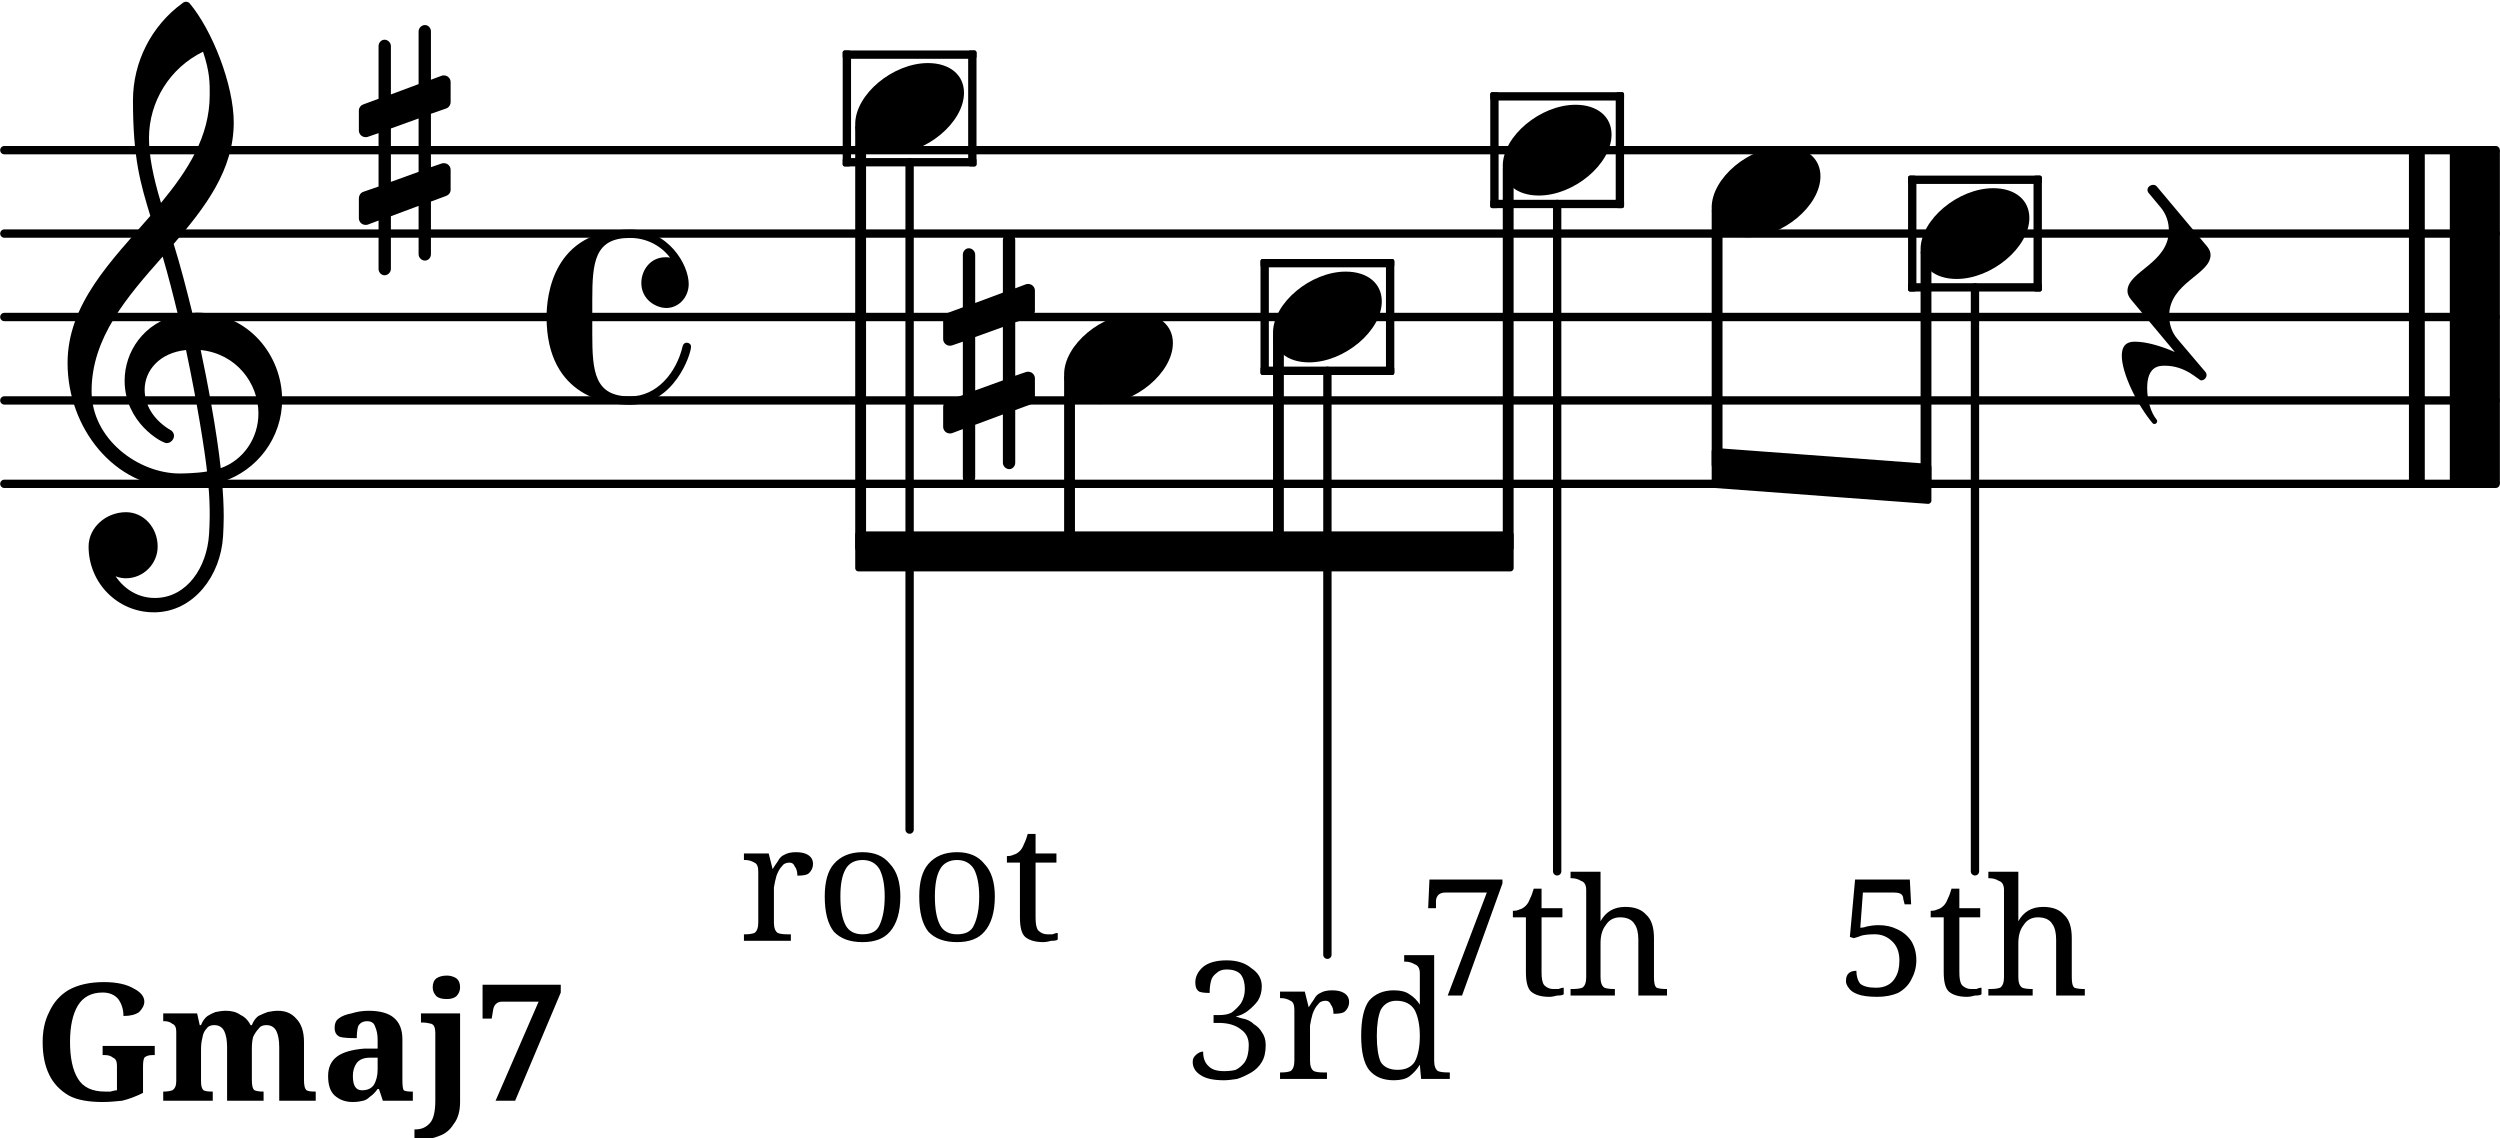
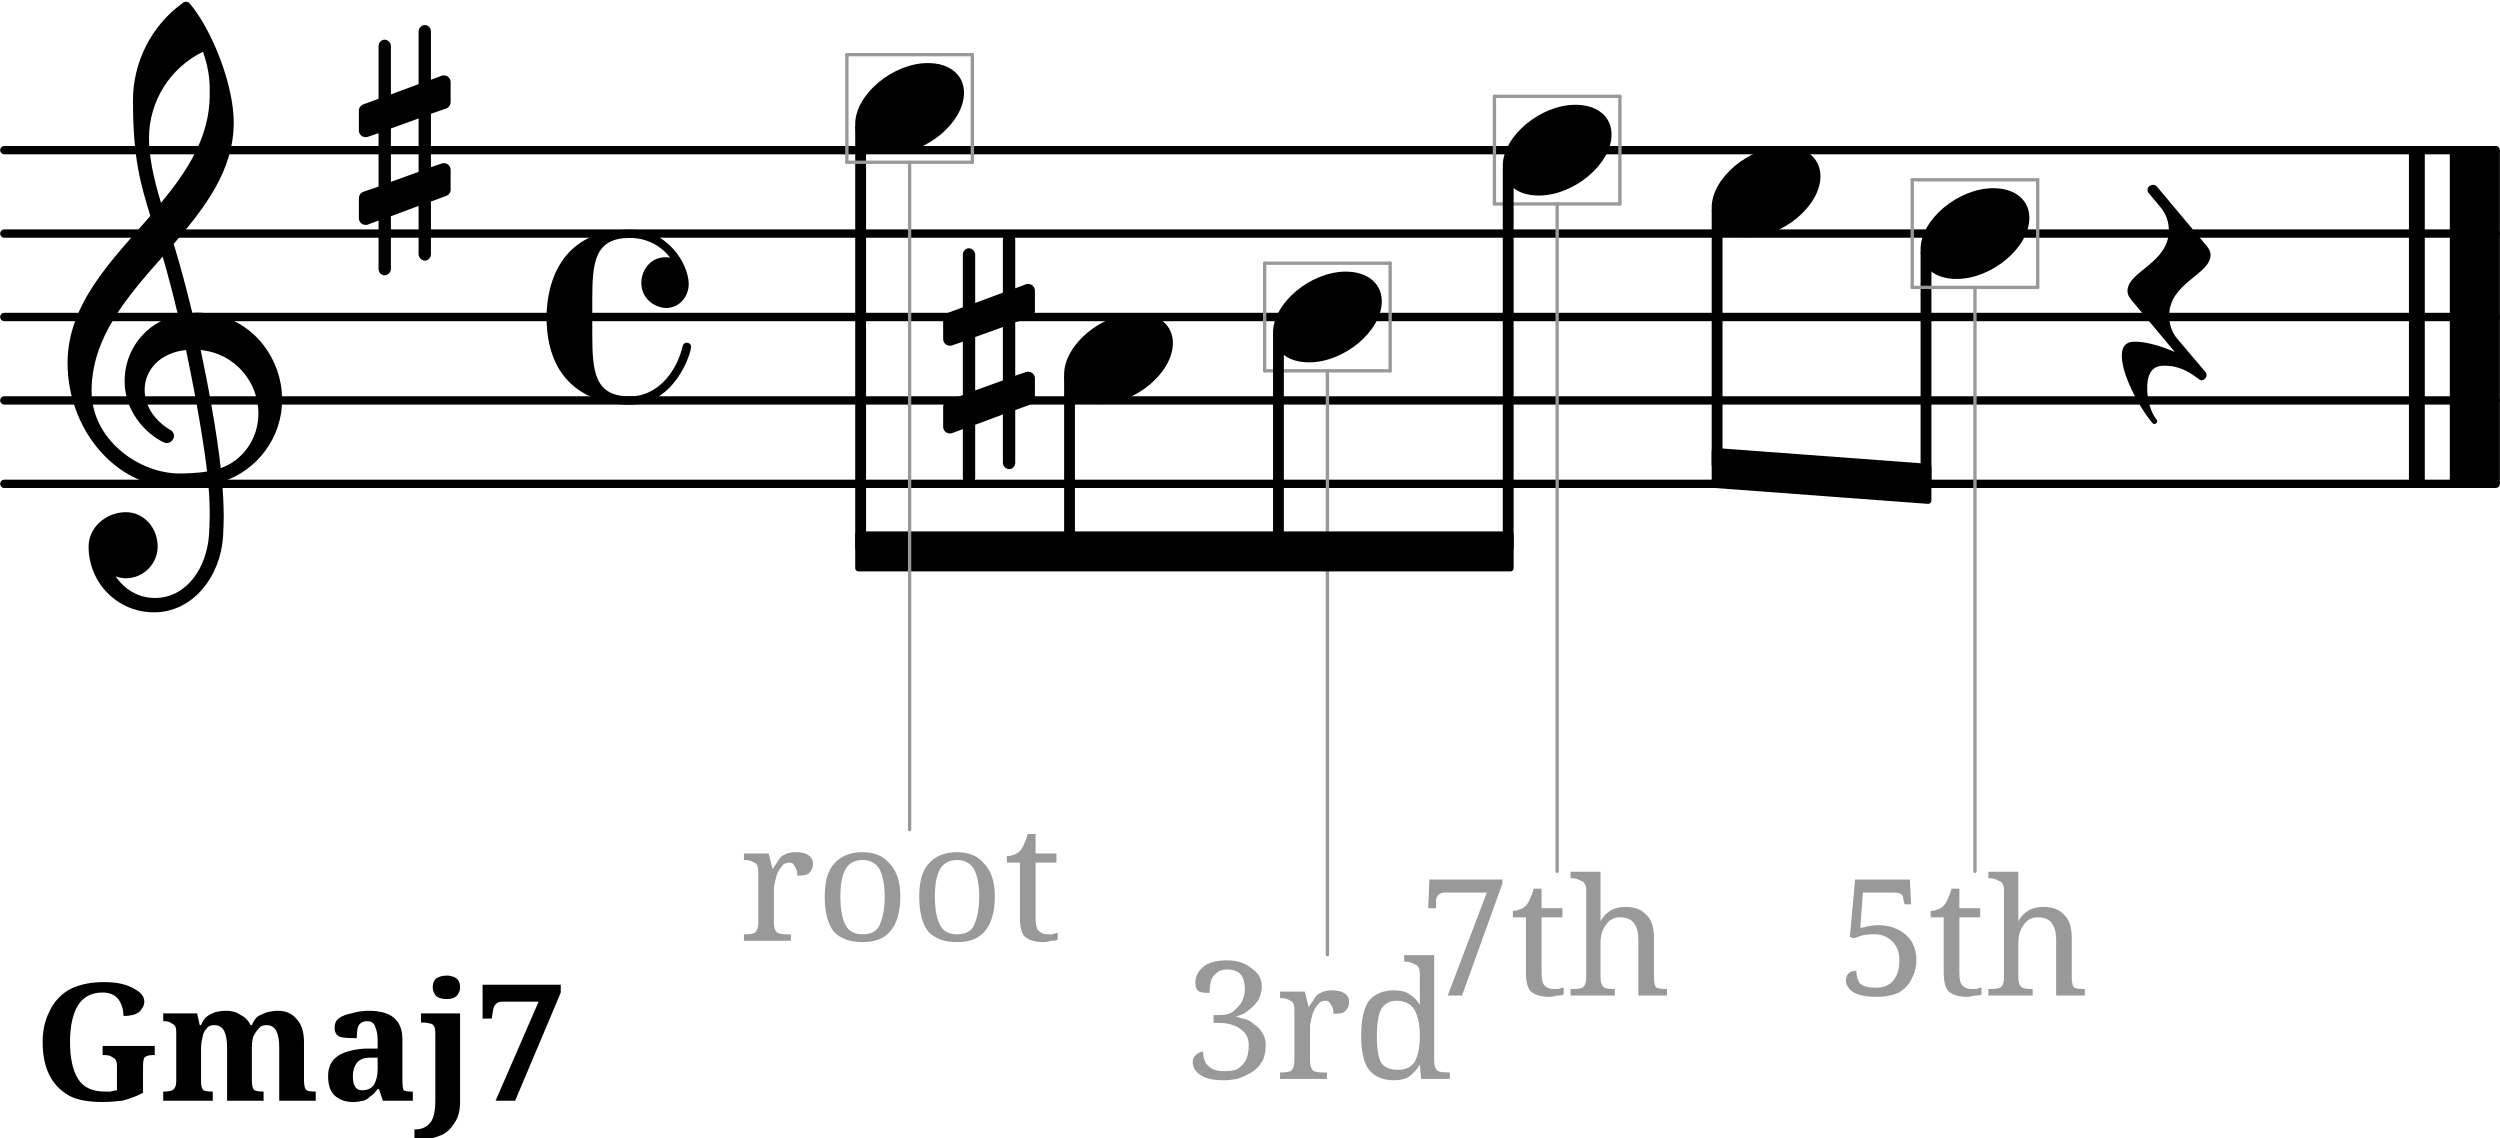
<svg xmlns="http://www.w3.org/2000/svg" xmlns:xlink="http://www.w3.org/1999/xlink" version="1.2" width="52.66mm" height="23.95mm" viewBox="0 -0.021 29.965 13.63">
  <style type="text/css">

tspan { white-space: pre; }

</style>
  <g transform="translate(0, 5.779)">
    <line stroke-linejoin="round" stroke-linecap="round" stroke-width="0.1" stroke="currentColor" x1="0.05" y1="0" x2="29.915" y2="0" />
  </g>
  <g transform="translate(0, 4.779)">
    <line stroke-linejoin="round" stroke-linecap="round" stroke-width="0.1" stroke="currentColor" x1="0.05" y1="0" x2="29.915" y2="0" />
  </g>
  <g transform="translate(0, 3.779)">
    <line stroke-linejoin="round" stroke-linecap="round" stroke-width="0.1" stroke="currentColor" x1="0.05" y1="0" x2="29.915" y2="0" />
  </g>
  <g transform="translate(0, 2.779)">
    <line stroke-linejoin="round" stroke-linecap="round" stroke-width="0.1" stroke="currentColor" x1="0.05" y1="0" x2="29.915" y2="0" />
  </g>
  <g transform="translate(0, 1.779)">
    <line stroke-linejoin="round" stroke-linecap="round" stroke-width="0.1" stroke="currentColor" x1="0.05" y1="0" x2="29.915" y2="0" />
  </g>
  <g transform="translate(29.3653, 3.779)">
    <rect x="0" y="-2" width="0.6" height="4" ry="0" fill="currentColor" />
  </g>
  <g transform="translate(28.8753, 3.779)">
    <rect x="0" y="-2" width="0.19" height="4" ry="0" fill="currentColor" />
  </g>
  <g transform="translate(23.0861, 3.779)">
    <rect x="-0.065" y="-0.814" width="0.13" height="2.809" ry="0.04" fill="currentColor" />
  </g>
-   <a style="color:inherit;" xlink:href="textedit:///workspaces/Build-testing/assets/notation/gmaj7-arpeggio-third.ly:38:4:5">
+   <a style="color:inherit;" xlink:href="textedit:///workspaces/Build-testing/assets/notation/gmaj7-arpeggio-third.ly:40:4:5">
    <g transform="translate(23.0211, 2.779)">
      <path transform="scale(0.004, -0.004)" d="M218 136c66 0 108 -36 108 -89c0 -89 -113 -183 -218 -183c-66 0 -108 36 -108 89c0 89 113 183 218 183z" fill="currentColor" />
    </g>
  </a>
  <g transform="translate(20.5819, 3.779)">
    <rect x="-0.065" y="-1.314" width="0.13" height="3.129" ry="0.04" fill="currentColor" />
  </g>
-   <a style="color:inherit;" xlink:href="textedit:///workspaces/Build-testing/assets/notation/gmaj7-arpeggio-third.ly:36:4:5">
+   <a style="color:inherit;" xlink:href="textedit:///workspaces/Build-testing/assets/notation/gmaj7-arpeggio-third.ly:38:4:5">
    <g transform="translate(20.5169, 2.279)">
      <path transform="scale(0.004, -0.004)" d="M218 136c66 0 108 -36 108 -89c0 -89 -113 -183 -218 -183c-66 0 -108 36 -108 89c0 89 113 183 218 183z" fill="currentColor" />
    </g>
  </a>
-   <g transform="translate(17.0088, 11.9131)">
-     <text font-family="serif" font-size="1.96" text-anchor="start" fill="currentColor">
-       <tspan>7th</tspan>
-     </text>
-   </g>
-   <g transform="translate(18.0126, 1.779)">
-     <line stroke-linejoin="round" stroke-linecap="round" stroke-width="0.1" stroke="currentColor" x1="0.652" y1="0.645" x2="0.652" y2="8.645" />
-   </g>
-   <g transform="translate(18.0126, 1.779)">
-     <rect x="-0.15" y="-0.695" width="1.604" height="0.1" ry="0.025" fill="currentColor" />
-   </g>
-   <g transform="translate(18.0126, 1.779)">
-     <rect x="-0.15" y="0.595" width="1.604" height="0.1" ry="0.025" fill="currentColor" />
-   </g>
-   <g transform="translate(18.0126, 1.779)">
-     <rect x="1.354" y="-0.695" width="0.1" height="1.39" ry="0.025" fill="currentColor" />
-   </g>
-   <g transform="translate(18.0126, 1.779)">
-     <rect x="-0.15" y="-0.695" width="0.1" height="1.39" ry="0.025" fill="currentColor" />
+   <g color="rgb(60%, 60%, 60%)">
+     <g transform="translate(17.0088, 11.9131)">
+       <text font-family="serif" font-size="1.96" text-anchor="start" fill="currentColor">
+         <tspan>7th</tspan>
+       </text>
+     </g>
+     <g transform="translate(18.0126, 1.779)">
+       <line stroke-linejoin="round" stroke-linecap="round" stroke-width="0.04" stroke="currentColor" x1="0.652" y1="0.645" x2="0.652" y2="8.645" />
+     </g>
+     <g transform="translate(18.0126, 1.779)">
+       <rect x="-0.12" y="-0.665" width="1.544" height="0.04" ry="0.02" fill="currentColor" />
+     </g>
+     <g transform="translate(18.0126, 1.779)">
+       <rect x="-0.12" y="0.625" width="1.544" height="0.04" ry="0.02" fill="currentColor" />
+     </g>
+     <g transform="translate(18.0126, 1.779)">
+       <rect x="1.384" y="-0.665" width="0.04" height="1.33" ry="0.02" fill="currentColor" />
+     </g>
+     <g transform="translate(18.0126, 1.779)">
+       <rect x="-0.12" y="-0.665" width="0.04" height="1.33" ry="0.02" fill="currentColor" />
+     </g>
  </g>
  <g transform="translate(18.0776, 3.779)">
    <rect x="-0.065" y="-1.814" width="0.13" height="4.624" ry="0.04" fill="currentColor" />
  </g>
-   <a style="color:inherit;" xlink:href="textedit:///workspaces/Build-testing/assets/notation/gmaj7-arpeggio-third.ly:35:4:5">
-     <g transform="translate(18.0126, 1.779)">
-       <path transform="scale(0.004, -0.004)" d="M218 136c66 0 108 -36 108 -89c0 -89 -113 -183 -218 -183c-66 0 -108 36 -108 89c0 89 113 183 218 183z" fill="currentColor" />
-     </g>
-   </a>
-   <g transform="translate(14.1863, 12.9131)">
-     <text font-family="serif" font-size="1.96" text-anchor="start" fill="currentColor">
-       <tspan>3rd</tspan>
-     </text>
-   </g>
-   <g transform="translate(15.2584, 3.779)">
-     <line stroke-linejoin="round" stroke-linecap="round" stroke-width="0.1" stroke="currentColor" x1="0.652" y1="0.645" x2="0.652" y2="7.645" />
-   </g>
-   <g transform="translate(15.2584, 3.779)">
-     <rect x="-0.15" y="-0.695" width="1.604" height="0.1" ry="0.025" fill="currentColor" />
-   </g>
-   <g transform="translate(15.2584, 3.779)">
-     <rect x="-0.15" y="0.595" width="1.604" height="0.1" ry="0.025" fill="currentColor" />
-   </g>
-   <g transform="translate(15.2584, 3.779)">
-     <rect x="1.354" y="-0.695" width="0.1" height="1.39" ry="0.025" fill="currentColor" />
-   </g>
-   <g transform="translate(15.2584, 3.779)">
-     <rect x="-0.15" y="-0.695" width="0.1" height="1.39" ry="0.025" fill="currentColor" />
-   </g>
-   <a style="color:inherit;" xlink:href="textedit:///workspaces/Build-testing/assets/notation/gmaj7-arpeggio-third.ly:36:8:9">
+   <a style="color:inherit;" xlink:href="textedit:///workspaces/Build-testing/assets/notation/gmaj7-arpeggio-third.ly:37:4:5">
+     <g transform="translate(18.0126, 1.779)">
+       <path transform="scale(0.004, -0.004)" d="M218 136c66 0 108 -36 108 -89c0 -89 -113 -183 -218 -183c-66 0 -108 36 -108 89c0 89 113 183 218 183z" fill="currentColor" />
+     </g>
+   </a>
+   <g color="rgb(60%, 60%, 60%)">
+     <g transform="translate(14.1863, 12.9131)">
+       <text font-family="serif" font-size="1.96" text-anchor="start" fill="currentColor">
+         <tspan>3rd</tspan>
+       </text>
+     </g>
+     <g transform="translate(15.2584, 3.779)">
+       <line stroke-linejoin="round" stroke-linecap="round" stroke-width="0.04" stroke="currentColor" x1="0.652" y1="0.645" x2="0.652" y2="7.645" />
+     </g>
+     <g transform="translate(15.2584, 3.779)">
+       <rect x="-0.12" y="-0.665" width="1.544" height="0.04" ry="0.02" fill="currentColor" />
+     </g>
+     <g transform="translate(15.2584, 3.779)">
+       <rect x="-0.12" y="0.625" width="1.544" height="0.04" ry="0.02" fill="currentColor" />
+     </g>
+     <g transform="translate(15.2584, 3.779)">
+       <rect x="1.384" y="-0.665" width="0.04" height="1.33" ry="0.02" fill="currentColor" />
+     </g>
+     <g transform="translate(15.2584, 3.779)">
+       <rect x="-0.12" y="-0.665" width="0.04" height="1.33" ry="0.02" fill="currentColor" />
+     </g>
+   </g>
+   <a style="color:inherit;" xlink:href="textedit:///workspaces/Build-testing/assets/notation/gmaj7-arpeggio-third.ly:38:8:9">
    <g transform="translate(20.5169, 5.589)">
      <polygon stroke-linejoin="round" stroke-linecap="round" stroke-width="0.08" fill="currentColor" stroke="currentColor" points="2.594 -0.01 2.594 0.39 0.04 0.2 0.04 -0.2" />
    </g>
  </a>
-   <a style="color:inherit;" xlink:href="textedit:///workspaces/Build-testing/assets/notation/gmaj7-arpeggio-third.ly:30:8:9">
+   <a style="color:inherit;" xlink:href="textedit:///workspaces/Build-testing/assets/notation/gmaj7-arpeggio-third.ly:32:8:9">
    <g transform="translate(10.25, 6.589)">
      <polygon stroke-linejoin="round" stroke-linecap="round" stroke-width="0.08" fill="currentColor" stroke="currentColor" points="7.853 -0.2 7.853 0.2 0.04 0.2 0.04 -0.2" />
    </g>
  </a>
-   <a style="color:inherit;" xlink:href="textedit:///workspaces/Build-testing/assets/notation/gmaj7-arpeggio-third.ly:39:4:5">
+   <a style="color:inherit;" xlink:href="textedit:///workspaces/Build-testing/assets/notation/gmaj7-arpeggio-third.ly:41:4:5">
    <g transform="translate(25.5253, 3.779)">
      <path transform="scale(0.004, -0.004)" d="M-6 78c0 59 124 83 124 182c0 24 -8 49 -25 69l-35 42c-3 3 -4 7 -4 10c0 9 9 15 17 15c4 0 8 -1 11 -5l151 -180c7 -9 10 -17 10 -25c0 -59 -124 -83 -124 -182c0 -24 7 -49 24 -69l84 -99c3 -3 4 -7 4 -10c0 -9 -8 -16 -16 -16s-45 44 -109 44c-16 0 -53 0 -53 -67 c0 -35 11 -74 28 -94c7 -8 -5 -19 -12 -11c-45 54 -92 148 -92 202c0 41 27 42 40 42c33 0 78 -13 119 -31l-132 158c-7 9 -10 17 -10 25z" fill="currentColor" />
    </g>
  </a>
-   <g transform="translate(22.0172, 11.9131)">
-     <text font-family="serif" font-size="1.96" text-anchor="start" fill="currentColor">
-       <tspan>5th</tspan>
-     </text>
-   </g>
-   <g transform="translate(23.0211, 2.779)">
-     <line stroke-linejoin="round" stroke-linecap="round" stroke-width="0.1" stroke="currentColor" x1="0.652" y1="0.645" x2="0.652" y2="7.645" />
-   </g>
-   <g transform="translate(23.0211, 2.779)">
-     <rect x="-0.15" y="-0.695" width="1.604" height="0.1" ry="0.025" fill="currentColor" />
-   </g>
-   <g transform="translate(23.0211, 2.779)">
-     <rect x="-0.15" y="0.595" width="1.604" height="0.1" ry="0.025" fill="currentColor" />
-   </g>
-   <g transform="translate(23.0211, 2.779)">
-     <rect x="1.354" y="-0.695" width="0.1" height="1.39" ry="0.025" fill="currentColor" />
-   </g>
-   <g transform="translate(23.0211, 2.779)">
-     <rect x="-0.15" y="-0.695" width="0.1" height="1.39" ry="0.025" fill="currentColor" />
+   <g color="rgb(60%, 60%, 60%)">
+     <g transform="translate(22.0172, 11.9131)">
+       <text font-family="serif" font-size="1.96" text-anchor="start" fill="currentColor">
+         <tspan>5th</tspan>
+       </text>
+     </g>
+     <g transform="translate(23.0211, 2.779)">
+       <line stroke-linejoin="round" stroke-linecap="round" stroke-width="0.04" stroke="currentColor" x1="0.652" y1="0.645" x2="0.652" y2="7.645" />
+     </g>
+     <g transform="translate(23.0211, 2.779)">
+       <rect x="-0.12" y="-0.665" width="1.544" height="0.04" ry="0.02" fill="currentColor" />
+     </g>
+     <g transform="translate(23.0211, 2.779)">
+       <rect x="-0.12" y="0.625" width="1.544" height="0.04" ry="0.02" fill="currentColor" />
+     </g>
+     <g transform="translate(23.0211, 2.779)">
+       <rect x="1.384" y="-0.665" width="0.04" height="1.33" ry="0.02" fill="currentColor" />
+     </g>
+     <g transform="translate(23.0211, 2.779)">
+       <rect x="-0.12" y="-0.665" width="0.04" height="1.33" ry="0.02" fill="currentColor" />
+     </g>
  </g>
  <g transform="translate(10.315, 3.779)">
    <rect x="-0.065" y="-2.314" width="0.13" height="5.124" ry="0.04" fill="currentColor" />
  </g>
-   <g transform="translate(8.8535, 11.2571)">
-     <text font-family="serif" font-size="1.96" text-anchor="start" fill="currentColor">
-       <tspan>root</tspan>
-     </text>
-   </g>
-   <g transform="translate(10.25, 1.279)">
-     <line stroke-linejoin="round" stroke-linecap="round" stroke-width="0.1" stroke="currentColor" x1="0.652" y1="0.645" x2="0.652" y2="8.645" />
-   </g>
-   <g transform="translate(10.25, 1.279)">
-     <rect x="-0.15" y="-0.695" width="1.604" height="0.1" ry="0.025" fill="currentColor" />
-   </g>
-   <g transform="translate(10.25, 1.279)">
-     <rect x="-0.15" y="0.595" width="1.604" height="0.1" ry="0.025" fill="currentColor" />
-   </g>
-   <g transform="translate(10.25, 1.279)">
-     <rect x="1.354" y="-0.695" width="0.1" height="1.39" ry="0.025" fill="currentColor" />
-   </g>
-   <g transform="translate(10.25, 1.279)">
-     <rect x="-0.15" y="-0.695" width="0.1" height="1.39" ry="0.025" fill="currentColor" />
-   </g>
-   <a style="color:inherit;" xlink:href="textedit:///workspaces/Build-testing/assets/notation/gmaj7-arpeggio-third.ly:28:4:5">
+   <g color="rgb(60%, 60%, 60%)">
+     <g transform="translate(8.8535, 11.2571)">
+       <text font-family="serif" font-size="1.96" text-anchor="start" fill="currentColor">
+         <tspan>root</tspan>
+       </text>
+     </g>
+     <g transform="translate(10.25, 1.279)">
+       <line stroke-linejoin="round" stroke-linecap="round" stroke-width="0.04" stroke="currentColor" x1="0.652" y1="0.645" x2="0.652" y2="8.645" />
+     </g>
+     <g transform="translate(10.25, 1.279)">
+       <rect x="-0.12" y="-0.665" width="1.544" height="0.04" ry="0.02" fill="currentColor" />
+     </g>
+     <g transform="translate(10.25, 1.279)">
+       <rect x="-0.12" y="0.625" width="1.544" height="0.04" ry="0.02" fill="currentColor" />
+     </g>
+     <g transform="translate(10.25, 1.279)">
+       <rect x="1.384" y="-0.665" width="0.04" height="1.33" ry="0.02" fill="currentColor" />
+     </g>
+     <g transform="translate(10.25, 1.279)">
+       <rect x="-0.12" y="-0.665" width="0.04" height="1.33" ry="0.02" fill="currentColor" />
+     </g>
+   </g>
+   <a style="color:inherit;" xlink:href="textedit:///workspaces/Build-testing/assets/notation/gmaj7-arpeggio-third.ly:30:4:5">
    <g transform="translate(0.4, 13.1738)">
      <text font-family="serif" font-weight="bold" font-size="1.96" text-anchor="start" fill="currentColor">
        <tspan>Gmaj7</tspan>
      </text>
    </g>
  </a>
  <g transform="translate(6.55, 3.779)">
    <path transform="scale(0.004, -0.004)" d="M250 262c116 0 176 -106 176 -163c0 -40 -30 -72 -67 -72c-31 0 -75 25 -75 75c0 38 27 77 72 77c4 0 9 0 14 -1c-28 37 -72 59 -120 59c-106 0 -113 -73 -113 -186v-51v-51c0 -113 7 -187 113 -187c80 0 139 70 158 151c2 7 7 10 12 10c6 0 13 -4 13 -12 c0 -22 -50 -174 -183 -174c-59 0 -250 19 -250 263c0 62 18 262 250 262z" fill="currentColor" />
  </g>
-   <a style="color:inherit;" xlink:href="textedit:///workspaces/Build-testing/assets/notation/gmaj7-arpeggio-third.ly:23:4:5">
+   <a style="color:inherit;" xlink:href="textedit:///workspaces/Build-testing/assets/notation/gmaj7-arpeggio-third.ly:25:4:5">
    <g transform="translate(4.3, 1.779)">
      <path transform="scale(0.004, -0.004)" d="M0 119c0 8 5 15 13 18l46 17v158c0 10 8 19 18 19s19 -9 19 -19v-145l83 31v158c0 10 9 19 19 19s18 -9 18 -19v-145l32 12c2 1 5 1 7 1c11 0 20 -9 20 -20v-60c0 -8 -5 -16 -13 -19l-46 -16v-160l32 11c2 1 5 1 7 1c11 0 20 -9 20 -20v-60c0 -8 -5 -15 -13 -18l-46 -17 v-158c0 -10 -8 -19 -18 -19s-19 9 -19 19v145l-83 -31v-158c0 -10 -9 -19 -19 -19s-18 9 -18 19v145l-32 -12c-2 -1 -5 -1 -7 -1c-11 0 -20 9 -20 20v60c0 8 5 16 13 19l46 16v160l-32 -11c-2 -1 -5 -1 -7 -1c-11 0 -20 9 -20 20v60zM179 95l-83 -30v-160l83 30v160z" fill="currentColor" />
    </g>
  </a>
  <g transform="translate(0.8, 4.779)">
    <path transform="scale(0.004, -0.004)" d="M266 -635h-6c-108 0 -195 88 -195 197c0 58 53 103 112 103c54 0 95 -47 95 -103c0 -52 -43 -95 -95 -95c-11 0 -21 2 -31 6c26 -39 68 -65 117 -65h4zM461 -203c68 24 113 90 113 164c0 90 -66 179 -173 190c19 -89 48 -242 60 -354zM74 28c0 -145 141 -247 264 -247 c1 0 47 0 82 6c-7 64 -29 203 -63 364c-79 -8 -124 -61 -124 -119c0 -44 25 -91 81 -123c5 -5 7 -10 7 -15c0 -11 -10 -22 -22 -22c-15 0 -126 62 -126 187c0 88 58 174 160 197c-14 58 -29 117 -46 175c-107 -121 -213 -243 -213 -403zM250 553c-29 96 -52 170 -52 346 c0 115 55 224 149 292c6 5 14 5 20 0c68 -80 133 -245 133 -358c0 -143 -86 -255 -180 -364c21 -68 39 -138 56 -207c2 0 7 1 13 1c155 0 256 -128 256 -261c0 -113 -74 -212 -180 -246c3 -35 5 -70 5 -105c0 -19 -1 -39 -2 -58c-7 -119 -88 -225 -202 -228l1 43 c93 2 153 92 159 191c1 18 2 37 2 55c0 31 -1 61 -4 92c-5 -1 -44 -8 -89 -8c-193 0 -333 180 -333 374c0 177 131 306 248 441zM428 916c0 34 1 66 -20 129c-99 -48 -162 -149 -162 -259c0 -52 12 -115 36 -194c80 97 146 198 146 324z" fill="currentColor" />
  </g>
-   <a style="color:inherit;" xlink:href="textedit:///workspaces/Build-testing/assets/notation/gmaj7-arpeggio-third.ly:30:4:5">
+   <a style="color:inherit;" xlink:href="textedit:///workspaces/Build-testing/assets/notation/gmaj7-arpeggio-third.ly:32:4:5">
    <g transform="translate(10.25, 1.279)">
      <path transform="scale(0.004, -0.004)" d="M218 136c66 0 108 -36 108 -89c0 -89 -113 -183 -218 -183c-66 0 -108 36 -108 89c0 89 113 183 218 183z" fill="currentColor" />
    </g>
  </a>
  <g transform="translate(15.3234, 3.779)">
    <rect x="-0.065" y="0.186" width="0.13" height="2.624" ry="0.04" fill="currentColor" />
  </g>
-   <a style="color:inherit;" xlink:href="textedit:///workspaces/Build-testing/assets/notation/gmaj7-arpeggio-third.ly:33:4:5">
+   <a style="color:inherit;" xlink:href="textedit:///workspaces/Build-testing/assets/notation/gmaj7-arpeggio-third.ly:35:4:5">
    <g transform="translate(15.2584, 3.779)">
      <path transform="scale(0.004, -0.004)" d="M218 136c66 0 108 -36 108 -89c0 -89 -113 -183 -218 -183c-66 0 -108 36 -108 89c0 89 113 183 218 183z" fill="currentColor" />
    </g>
  </a>
  <g transform="translate(11.3042, 4.279)">
    <path transform="scale(0.004, -0.004)" d="M0 119c0 8 5 15 13 18l46 17v158c0 10 8 19 18 19s19 -9 19 -19v-145l83 31v158c0 10 9 19 19 19s18 -9 18 -19v-145l32 12c2 1 5 1 7 1c11 0 20 -9 20 -20v-60c0 -8 -5 -16 -13 -19l-46 -16v-160l32 11c2 1 5 1 7 1c11 0 20 -9 20 -20v-60c0 -8 -5 -15 -13 -18l-46 -17 v-158c0 -10 -8 -19 -18 -19s-19 9 -19 19v145l-83 -31v-158c0 -10 -9 -19 -19 -19s-18 9 -18 19v145l-32 -12c-2 -1 -5 -1 -7 -1c-11 0 -20 9 -20 20v60c0 8 5 16 13 19l46 16v160l-32 -11c-2 -1 -5 -1 -7 -1c-11 0 -20 9 -20 20v60zM179 95l-83 -30v-160l83 30v160z" fill="currentColor" />
  </g>
  <g transform="translate(12.8192, 3.779)">
    <rect x="-0.065" y="0.686" width="0.13" height="2.124" ry="0.04" fill="currentColor" />
  </g>
-   <a style="color:inherit;" xlink:href="textedit:///workspaces/Build-testing/assets/notation/gmaj7-arpeggio-third.ly:31:4:5">
+   <a style="color:inherit;" xlink:href="textedit:///workspaces/Build-testing/assets/notation/gmaj7-arpeggio-third.ly:33:4:5">
    <g transform="translate(12.7542, 4.279)">
      <path transform="scale(0.004, -0.004)" d="M218 136c66 0 108 -36 108 -89c0 -89 -113 -183 -218 -183c-66 0 -108 36 -108 89c0 89 113 183 218 183z" fill="currentColor" />
    </g>
  </a>
</svg>
